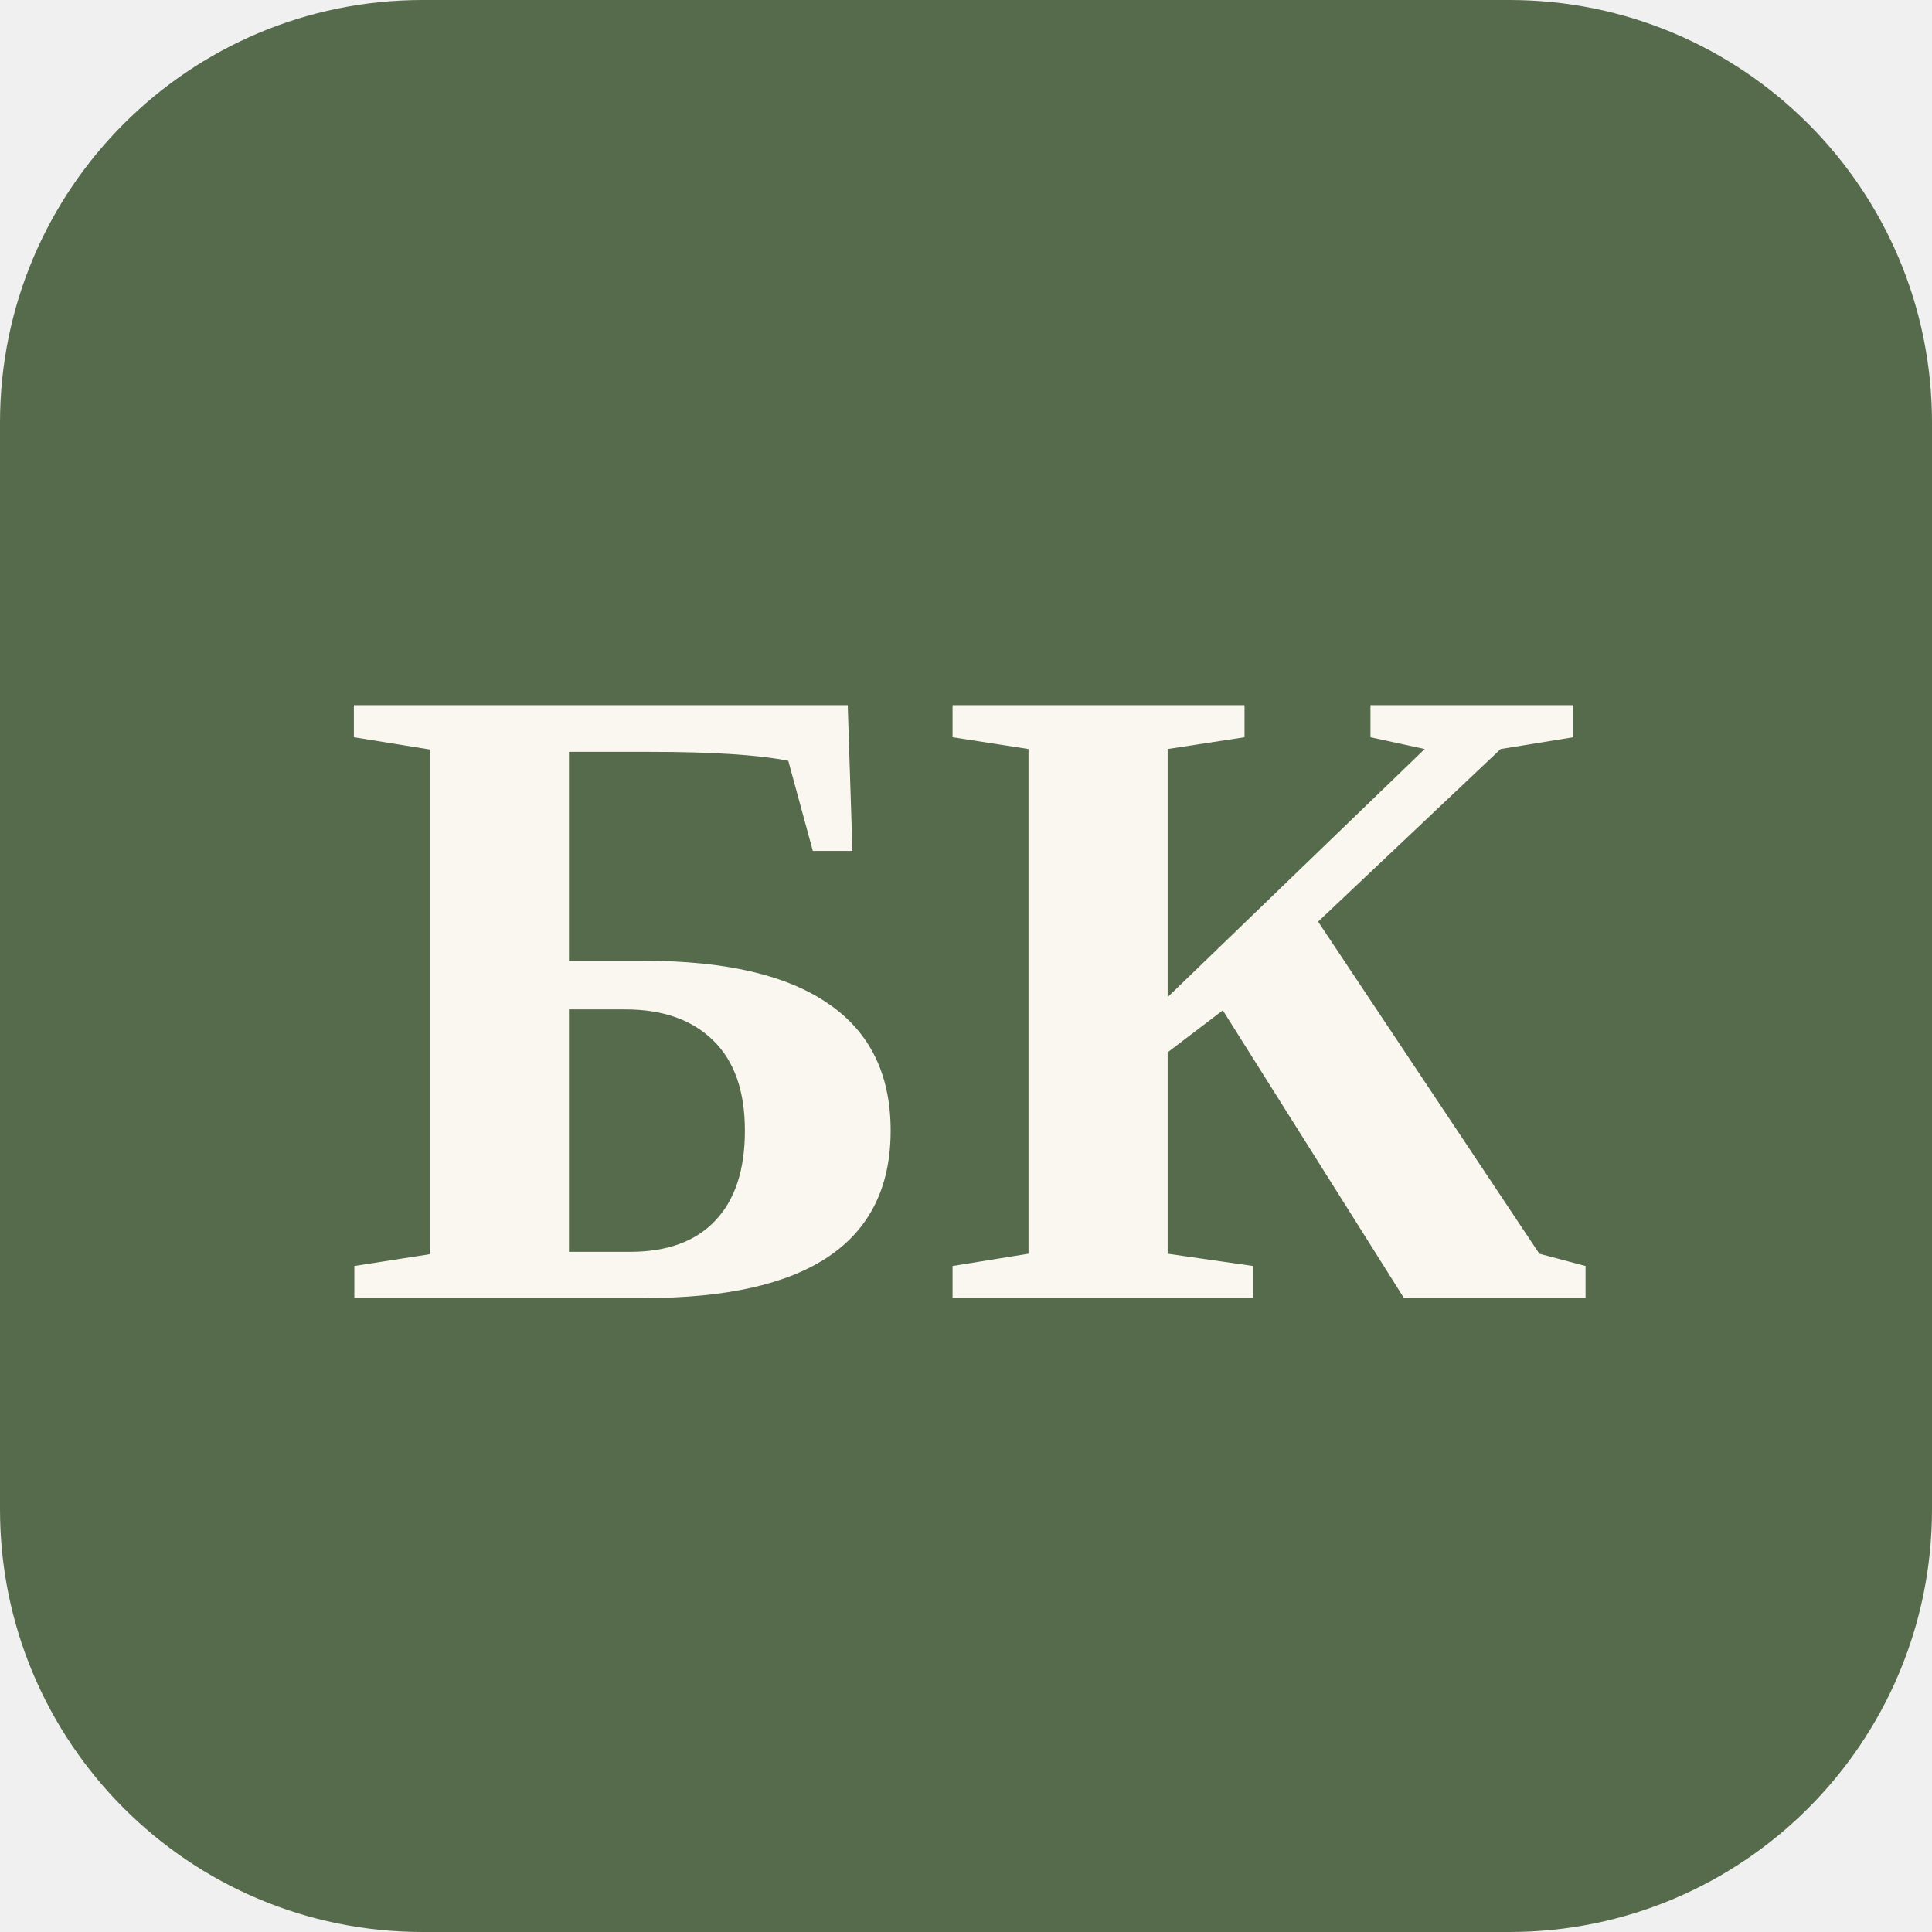
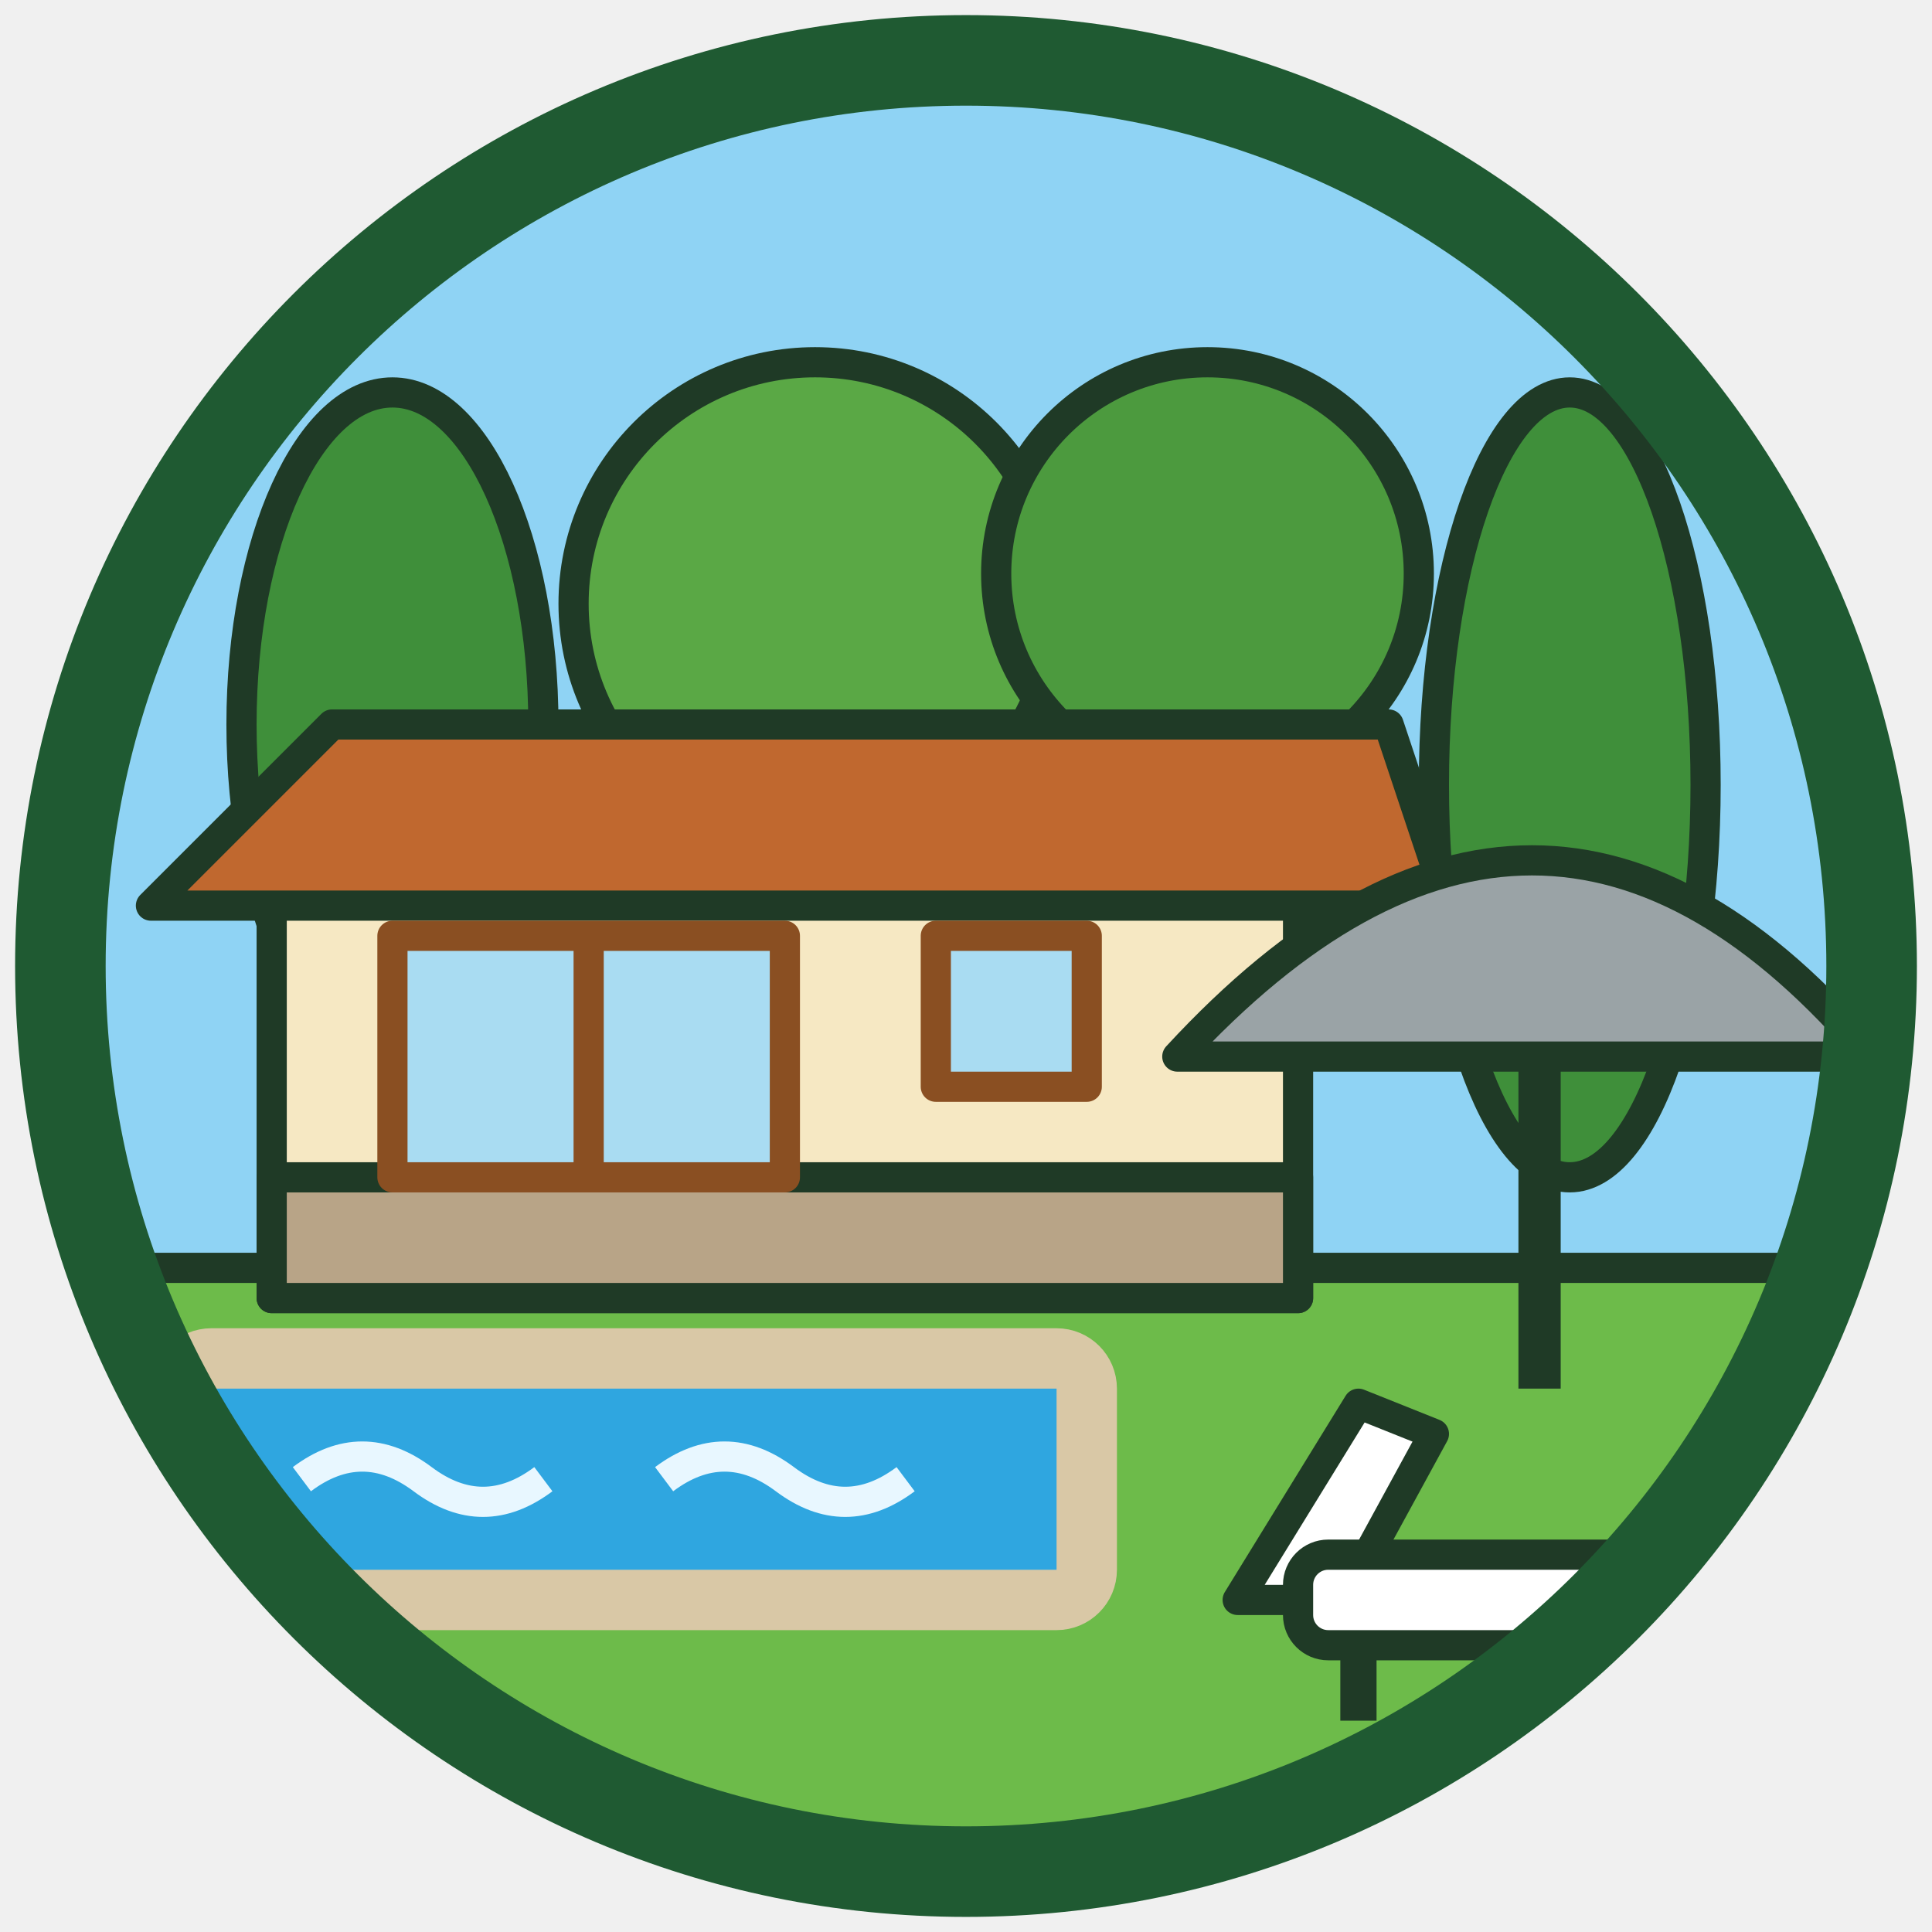
<svg xmlns="http://www.w3.org/2000/svg" viewBox="0 0 64 64">
-   <rect width="64" height="64" rx="14" fill="#566a4c" />
-   <text x="32" y="43" text-anchor="middle" font-family="Georgia, 'Times New Roman', serif" font-size="30" font-weight="600" fill="#faf7f0">БК</text>
+   <defs>
+     <clipPath id="c">
+       <circle cx="32" cy="32" r="29.5" />
+     </clipPath>
+   </defs>
+   <circle cx="32" cy="32" r="30" fill="#8fd3f4" />
+   <g clip-path="url(#c)" stroke="#1f3a26" stroke-width="1" stroke-linejoin="round">
+     <ellipse cx="13" cy="24" rx="5" ry="11" fill="#3f8f3a" />
+     <circle cx="27" cy="20" r="8" fill="#5aa845" />
+     <circle cx="40" cy="19" r="7" fill="#4c9a3e" />
+     <ellipse cx="52" cy="26" rx="4.5" ry="13" fill="#3f8f3a" />
+     <rect x="0" y="42" width="64" height="24" fill="#6dbb4a" />
+     <rect x="9" y="29" width="34" height="14" fill="#f6e8c3" />
+     <rect x="9" y="39" width="34" height="4" fill="#b8a487" />
+     <polygon points="5,30 11,24 46,24 48,30" fill="#c0682f" />
+     <rect x="13" y="31" width="13" height="8" fill="#a9dcf2" stroke="#8a4f22" />
+     <line x1="19.5" y1="31" x2="19.5" y2="39" stroke="#8a4f22" />
+     <rect x="31" y="31" width="5" height="5" fill="#a9dcf2" stroke="#8a4f22" />
+     <line x1="51" y1="31" x2="51" y2="46" stroke-width="1.4" />
+     <path d="M39 35 Q51 22 62 35 Z" fill="#9aa3a6" />
+     <rect x="6" y="45" width="30" height="8" rx="1" fill="#2fa6e0" stroke="#d9c8a6" stroke-width="2" />
+     <path d="M10 49 q2-1.5 4 0 t4 0 M22 49 q2-1.5 4 0 t4 0" fill="none" stroke="#e8f7ff" stroke-width="1" />
+     <path d="M41 53 L45 46.5 L47.5 47.5 L44.5 53 Z" fill="#ffffff" />
+     <rect x="43" y="51.5" width="15" height="3" rx="1" fill="#ffffff" />
+     <line x1="45" y1="54.5" x2="45" y2="57" stroke-width="1.2" />
+     <line x1="56" y1="54.5" x2="56" y2="57" stroke-width="1.2" />
+   </g>
+   <circle cx="32" cy="32" r="30" fill="none" stroke="#1f5a32" stroke-width="3" />
</svg>
